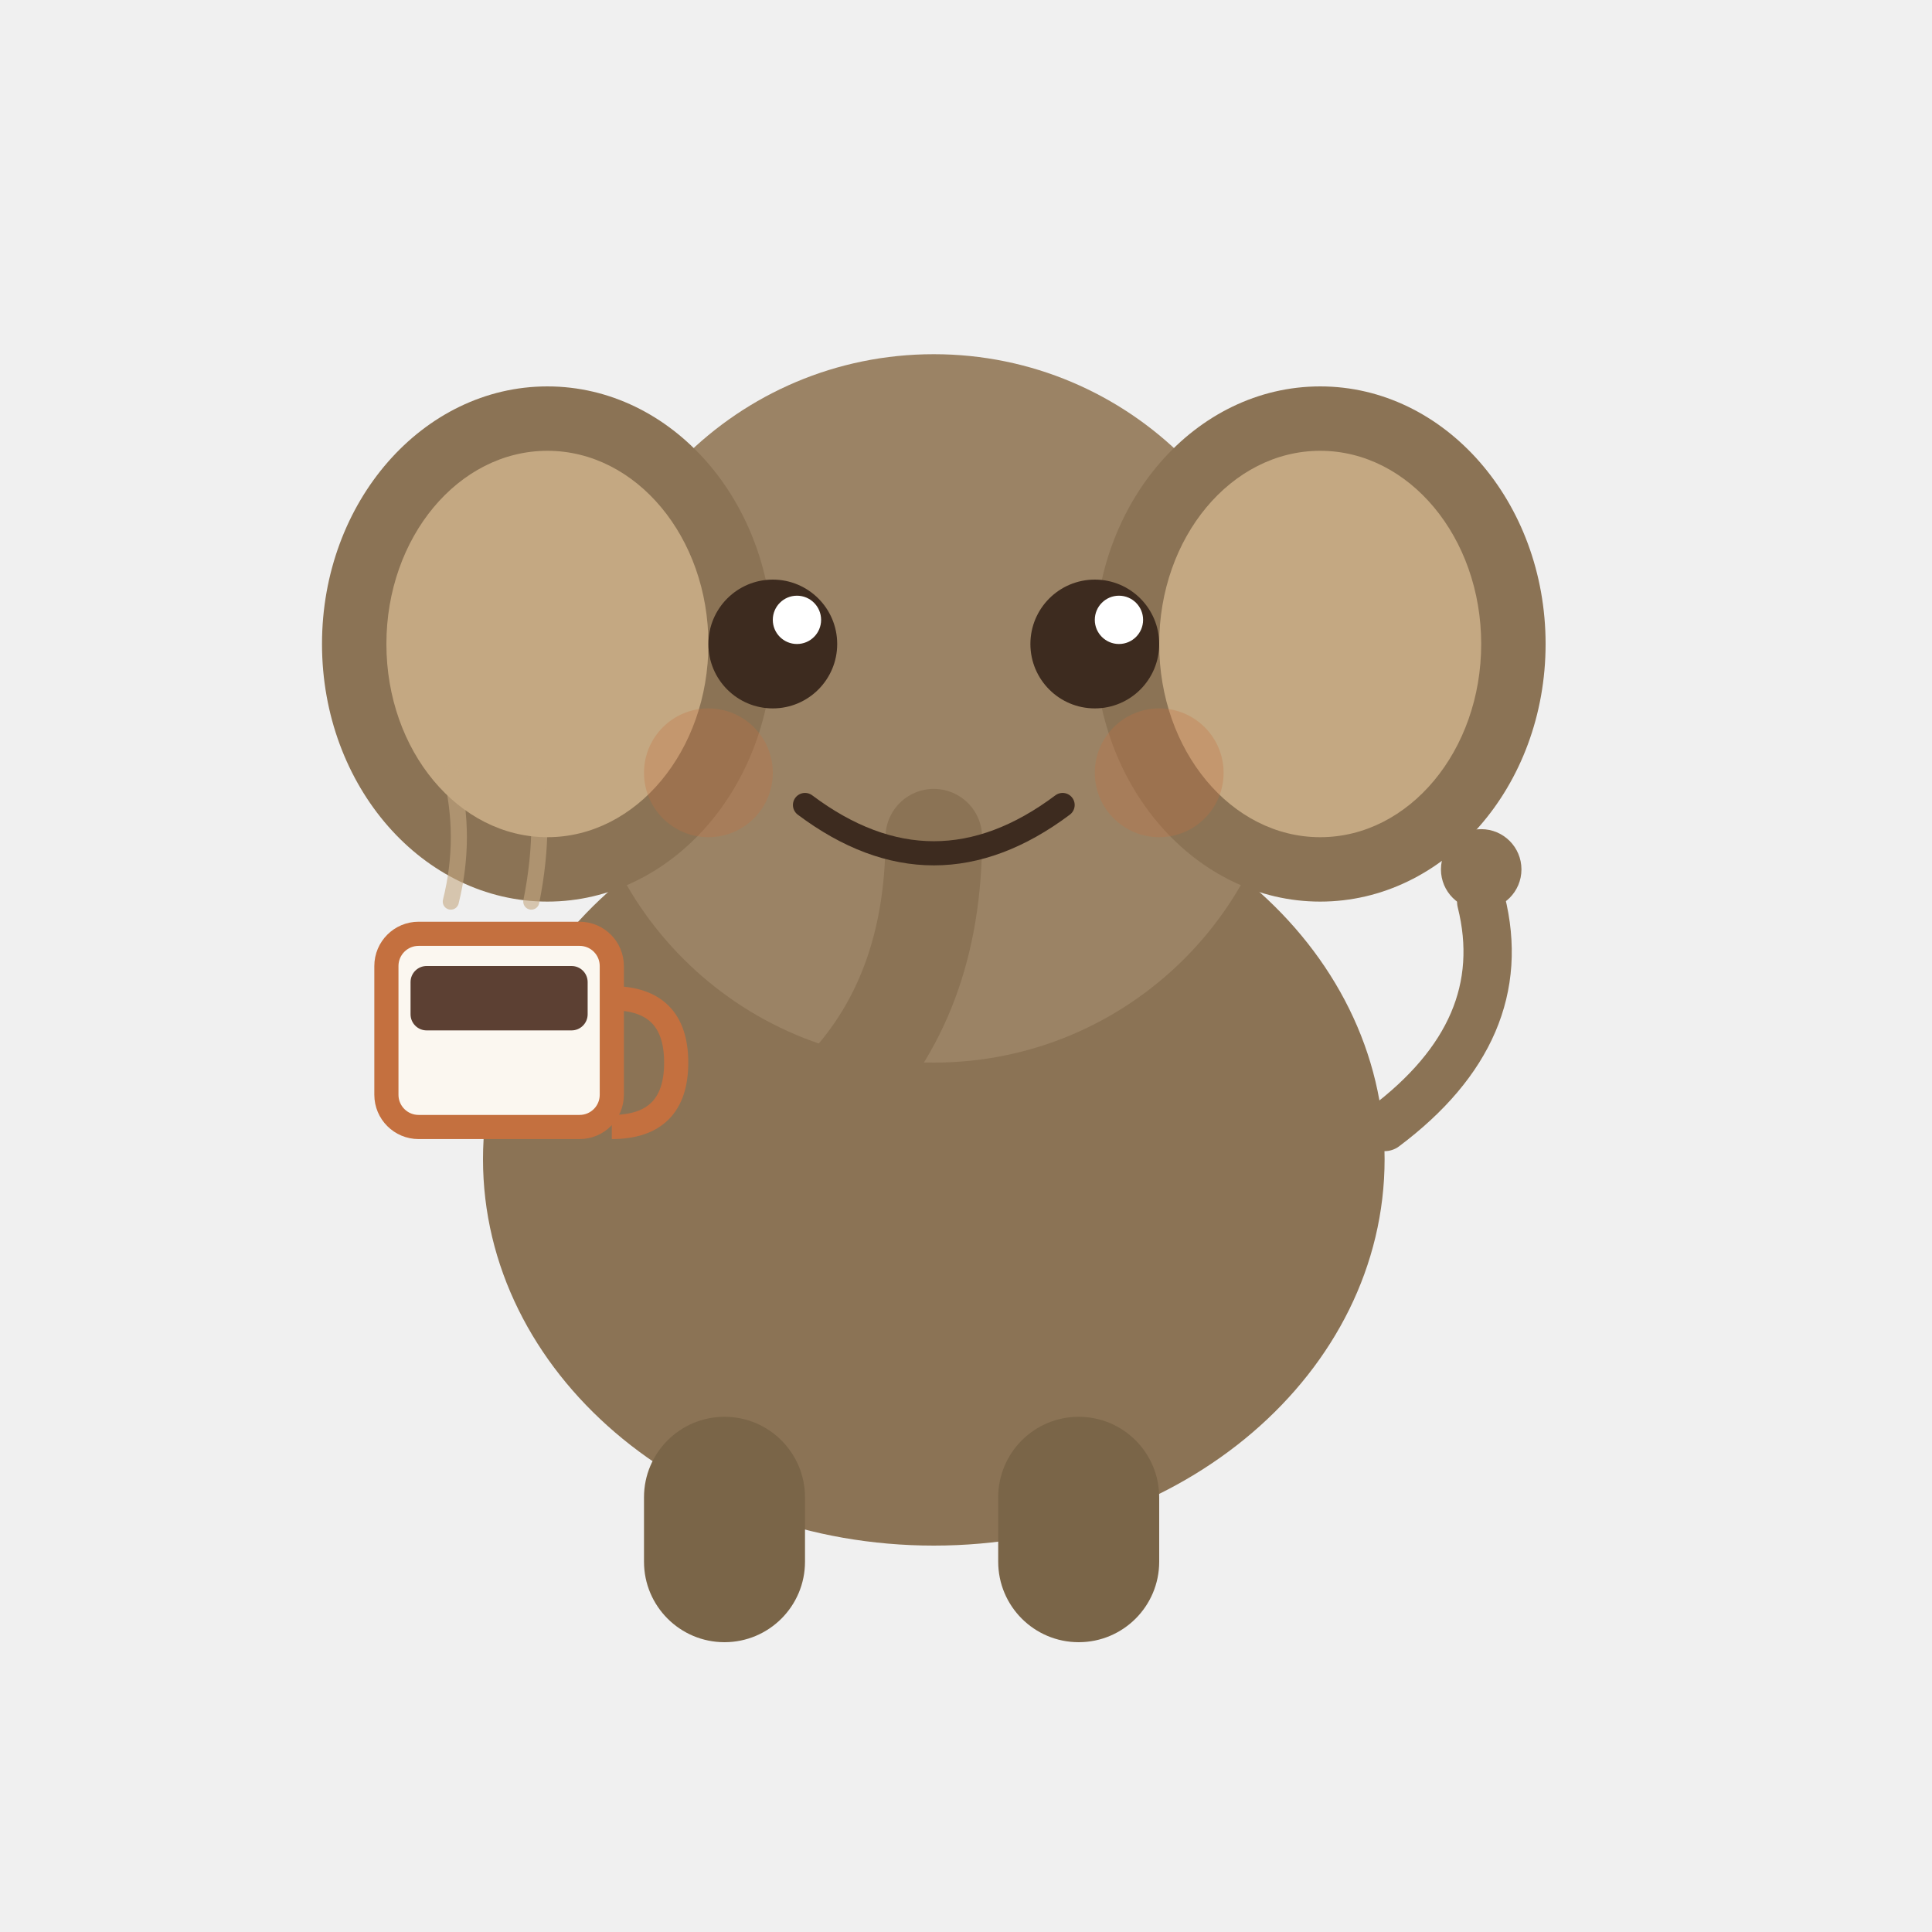
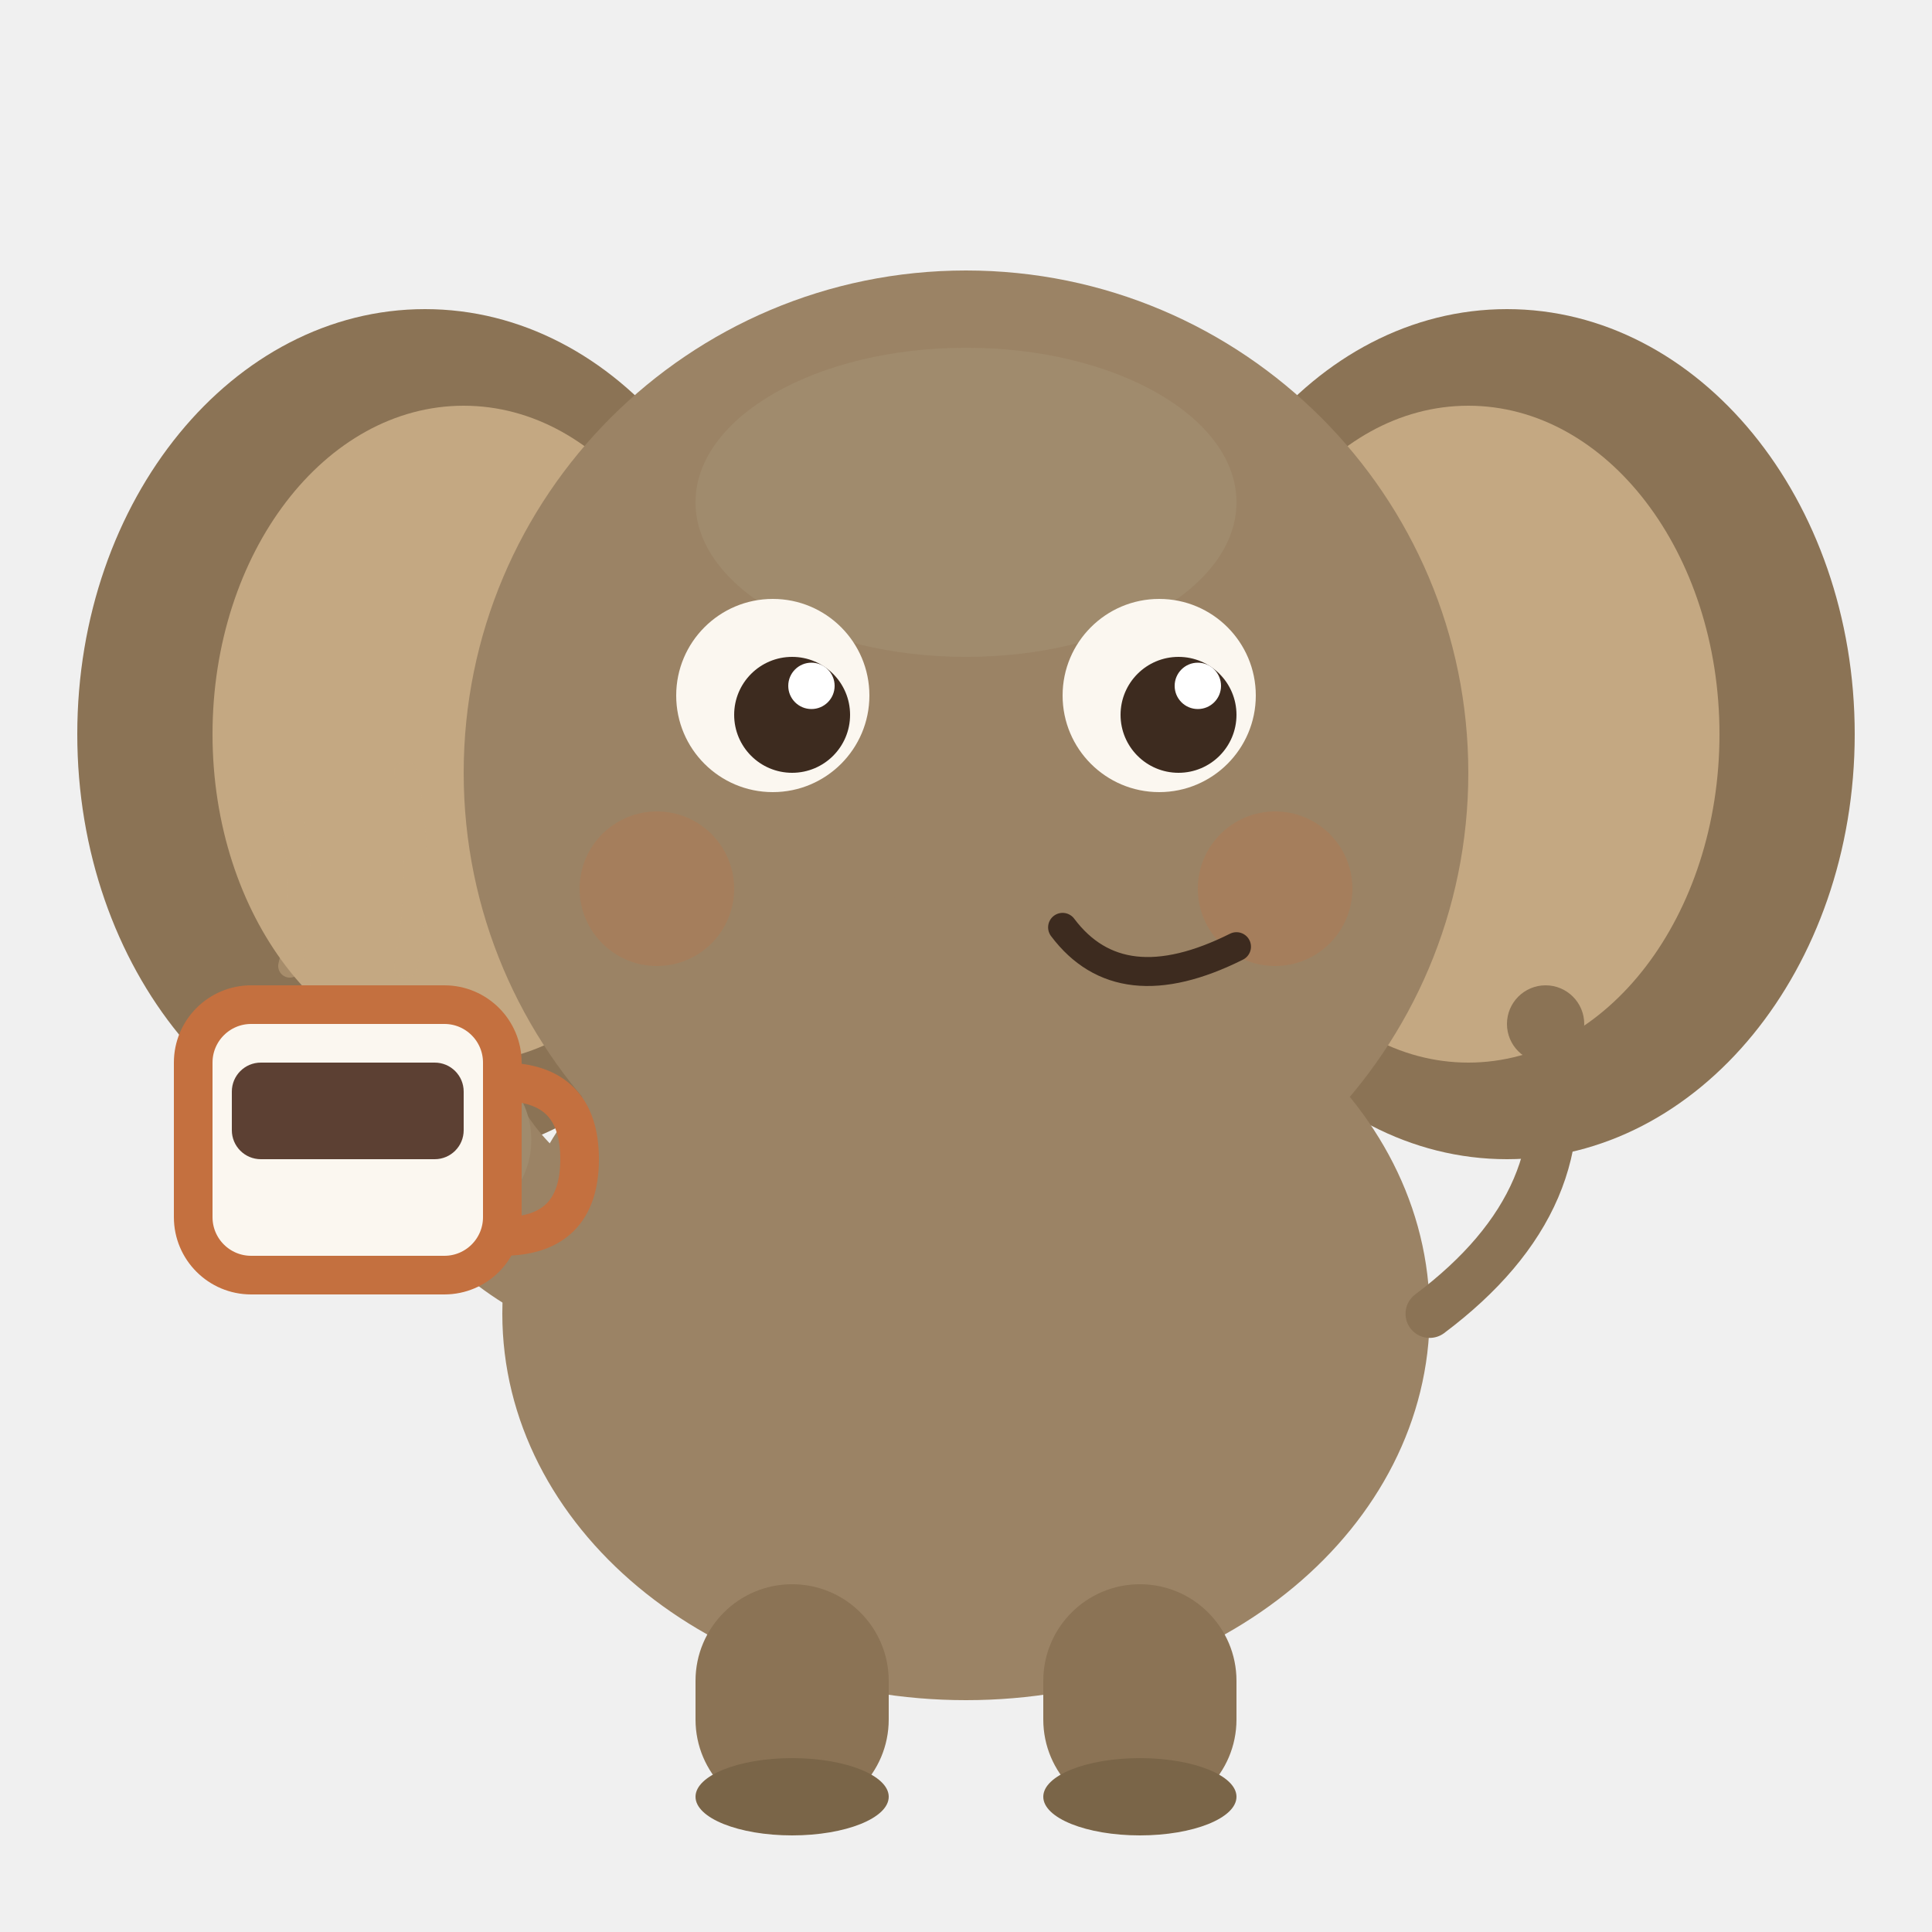
- <svg xmlns="http://www.w3.org/2000/svg" viewBox="0 0 120 120" fill="none">
-   <ellipse cx="58" cy="72" rx="28" ry="24" fill="#8B7355" />
-   <circle cx="58" cy="44" r="22" fill="#9B8365" />
-   <ellipse cx="34" cy="40" rx="14" ry="16" fill="#8B7355" />
-   <ellipse cx="34" cy="40" rx="10" ry="12" fill="#C4A882" />
-   <ellipse cx="82" cy="40" rx="14" ry="16" fill="#8B7355" />
-   <ellipse cx="82" cy="40" rx="10" ry="12" fill="#C4A882" />
-   <circle cx="48" cy="40" r="4" fill="#3D2B1F" />
-   <circle cx="68" cy="40" r="4" fill="#3D2B1F" />
-   <circle cx="49.5" cy="38.5" r="1.5" fill="white" />
-   <circle cx="69.5" cy="38.5" r="1.5" fill="white" />
-   <path d="M58 52 Q58 62 52 68 Q46 74 40 72 Q36 70 34 66" stroke="#8B7355" stroke-width="6" stroke-linecap="round" fill="none" />
-   <circle cx="44" cy="48" r="4" fill="#C4703F" opacity="0.3" />
-   <circle cx="72" cy="48" r="4" fill="#C4703F" opacity="0.3" />
-   <path d="M50 50 Q58 56 66 50" stroke="#3D2B1F" stroke-width="1.5" stroke-linecap="round" fill="none" />
-   <rect x="40" y="88" width="10" height="14" rx="5" fill="#7A6548" />
-   <rect x="62" y="88" width="10" height="14" rx="5" fill="#7A6548" />
-   <path d="M86 70 Q94 64 92 56" stroke="#8B7355" stroke-width="3" stroke-linecap="round" fill="none" />
-   <circle cx="92" cy="54" r="2.5" fill="#8B7355" />
-   <rect x="24" y="58" width="14" height="12" rx="2" fill="#FBF7F0" stroke="#C4703F" stroke-width="1.5" />
-   <path d="M38 62 Q42 62 42 66 Q42 70 38 70" stroke="#C4703F" stroke-width="1.5" fill="none" />
-   <rect x="25.5" y="60" width="11" height="4" rx="1" fill="#5C4033" />
-   <path d="M28 56 Q29 52 28 48" stroke="#C4A882" stroke-width="1" stroke-linecap="round" fill="none" opacity="0.6" />
-   <path d="M33 56 Q34 51 33 47" stroke="#C4A882" stroke-width="1" stroke-linecap="round" fill="none" opacity="0.6" />
+ <svg xmlns="http://www.w3.org/2000/svg" viewBox="0 0 100 100" fill="none">
+   <ellipse cx="22" cy="38" rx="18" ry="22" fill="#8B7355" />
+   <ellipse cx="24" cy="38" rx="13" ry="17" fill="#C4A882" />
+   <ellipse cx="78" cy="38" rx="18" ry="22" fill="#8B7355" />
+   <ellipse cx="76" cy="38" rx="13" ry="17" fill="#C4A882" />
+   <ellipse cx="50" cy="68" rx="24" ry="20" fill="#9B8365" />
+   <circle cx="50" cy="40" r="26" fill="#9B8365" />
+   <ellipse cx="50" cy="26" rx="14" ry="8" fill="#A08B6D" />
+   <circle cx="40" cy="36" r="5" fill="#FBF7F0" />
+   <circle cx="60" cy="36" r="5" fill="#FBF7F0" />
+   <circle cx="41" cy="37" r="3" fill="#3D2B1F" />
+   <circle cx="61" cy="37" r="3" fill="#3D2B1F" />
+   <circle cx="42" cy="35.5" r="1.2" fill="white" />
+   <circle cx="62" cy="35.5" r="1.2" fill="white" />
+   <path d="M50 48 C50 54, 48 60, 42 64 C36 68, 28 66, 24 60" stroke="#9B8365" stroke-width="8" stroke-linecap="round" fill="none" />
+   <circle cx="23" cy="59" r="4.5" fill="#A08B6D" />
+   <circle cx="34" cy="46" r="4" fill="#C4703F" opacity="0.25" />
+   <circle cx="66" cy="46" r="4" fill="#C4703F" opacity="0.25" />
+   <path d="M55 48 Q58 52 64 49" stroke="#3D2B1F" stroke-width="1.5" stroke-linecap="round" fill="none" />
+   <rect x="36" y="82" width="10" height="12" rx="5" fill="#8B7355" />
+   <rect x="54" y="82" width="10" height="12" rx="5" fill="#8B7355" />
+   <ellipse cx="41" cy="93" rx="5" ry="2" fill="#7A6548" />
+   <ellipse cx="59" cy="93" rx="5" ry="2" fill="#7A6548" />
+   <path d="M74 68 Q82 62 80 54" stroke="#8B7355" stroke-width="2.5" stroke-linecap="round" fill="none" />
+   <circle cx="80" cy="53" r="2" fill="#8B7355" />
+   <rect x="10" y="52" width="16" height="14" rx="3" fill="#FBF7F0" stroke="#C4703F" stroke-width="2" />
+   <path d="M26 56 Q30 56 30 60 Q30 64 26 64" stroke="#C4703F" stroke-width="2" fill="none" />
+   <rect x="12" y="55" width="12" height="5" rx="1.5" fill="#5C4033" />
+   <path d="M15 50 Q16 46 15 42" stroke="#C4A882" stroke-width="1.2" stroke-linecap="round" fill="none" opacity="0.5" />
+   <path d="M21 50 Q22 45 21 40" stroke="#C4A882" stroke-width="1.2" stroke-linecap="round" fill="none" opacity="0.5" />
</svg>
